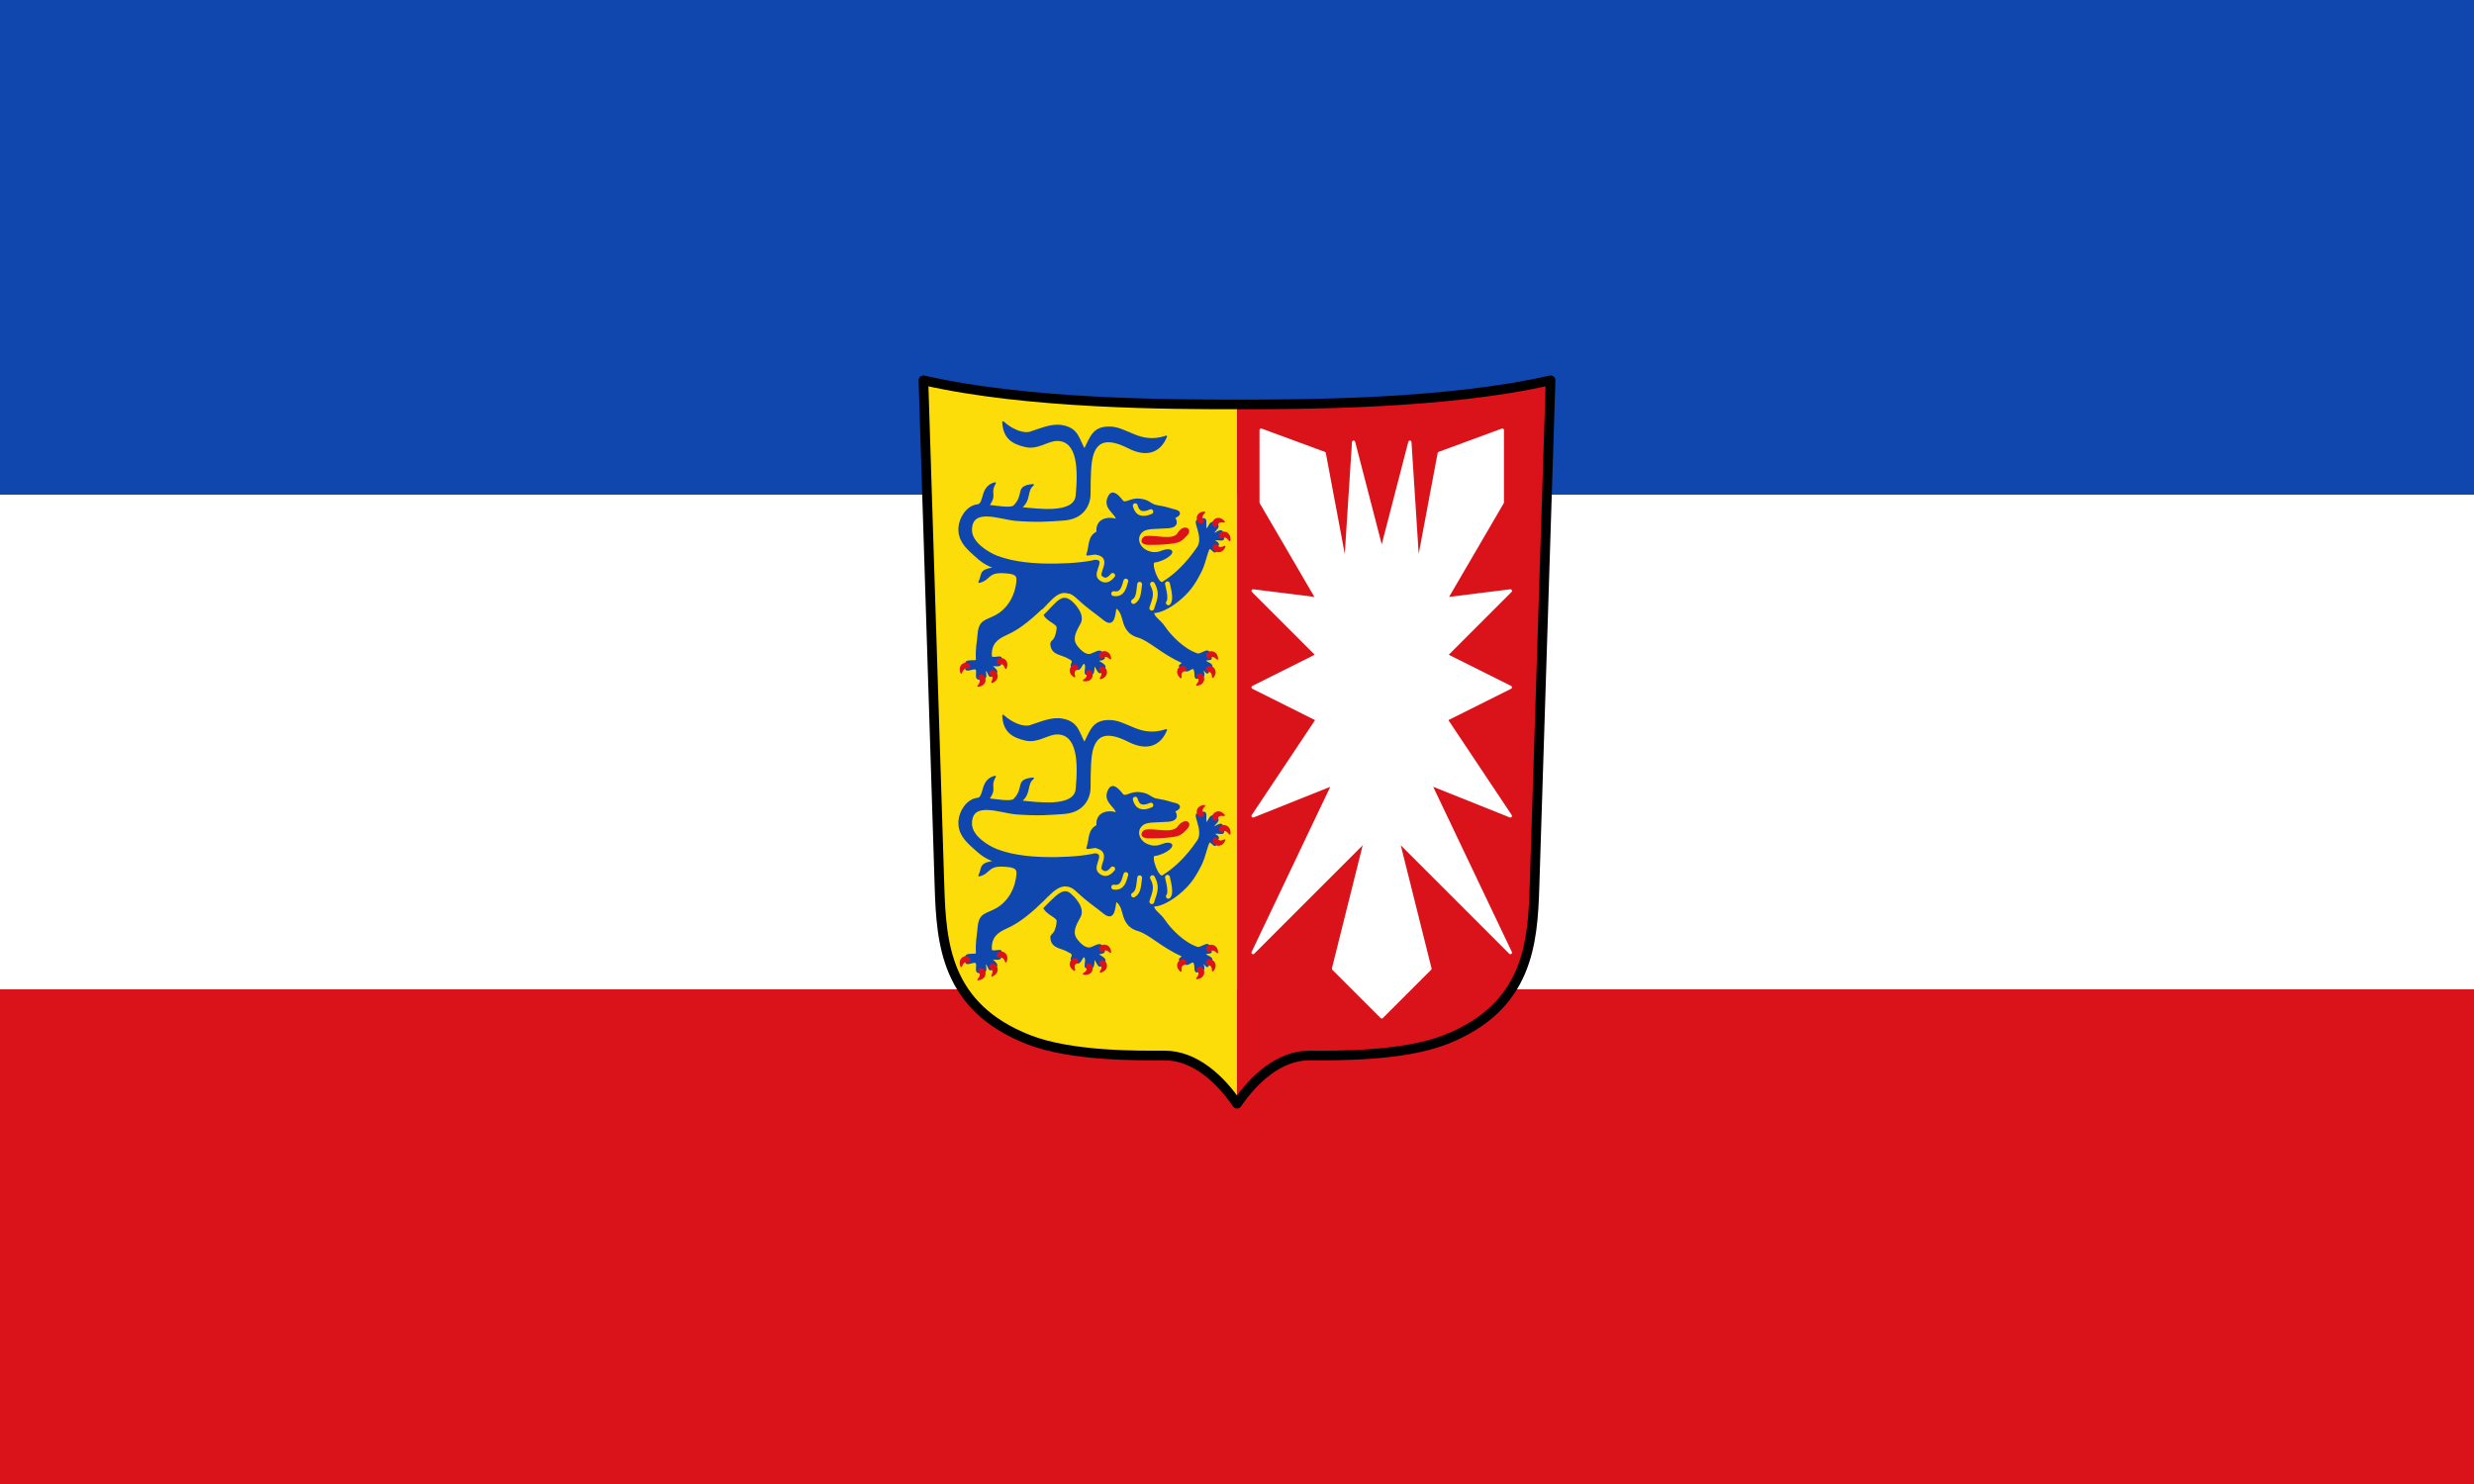
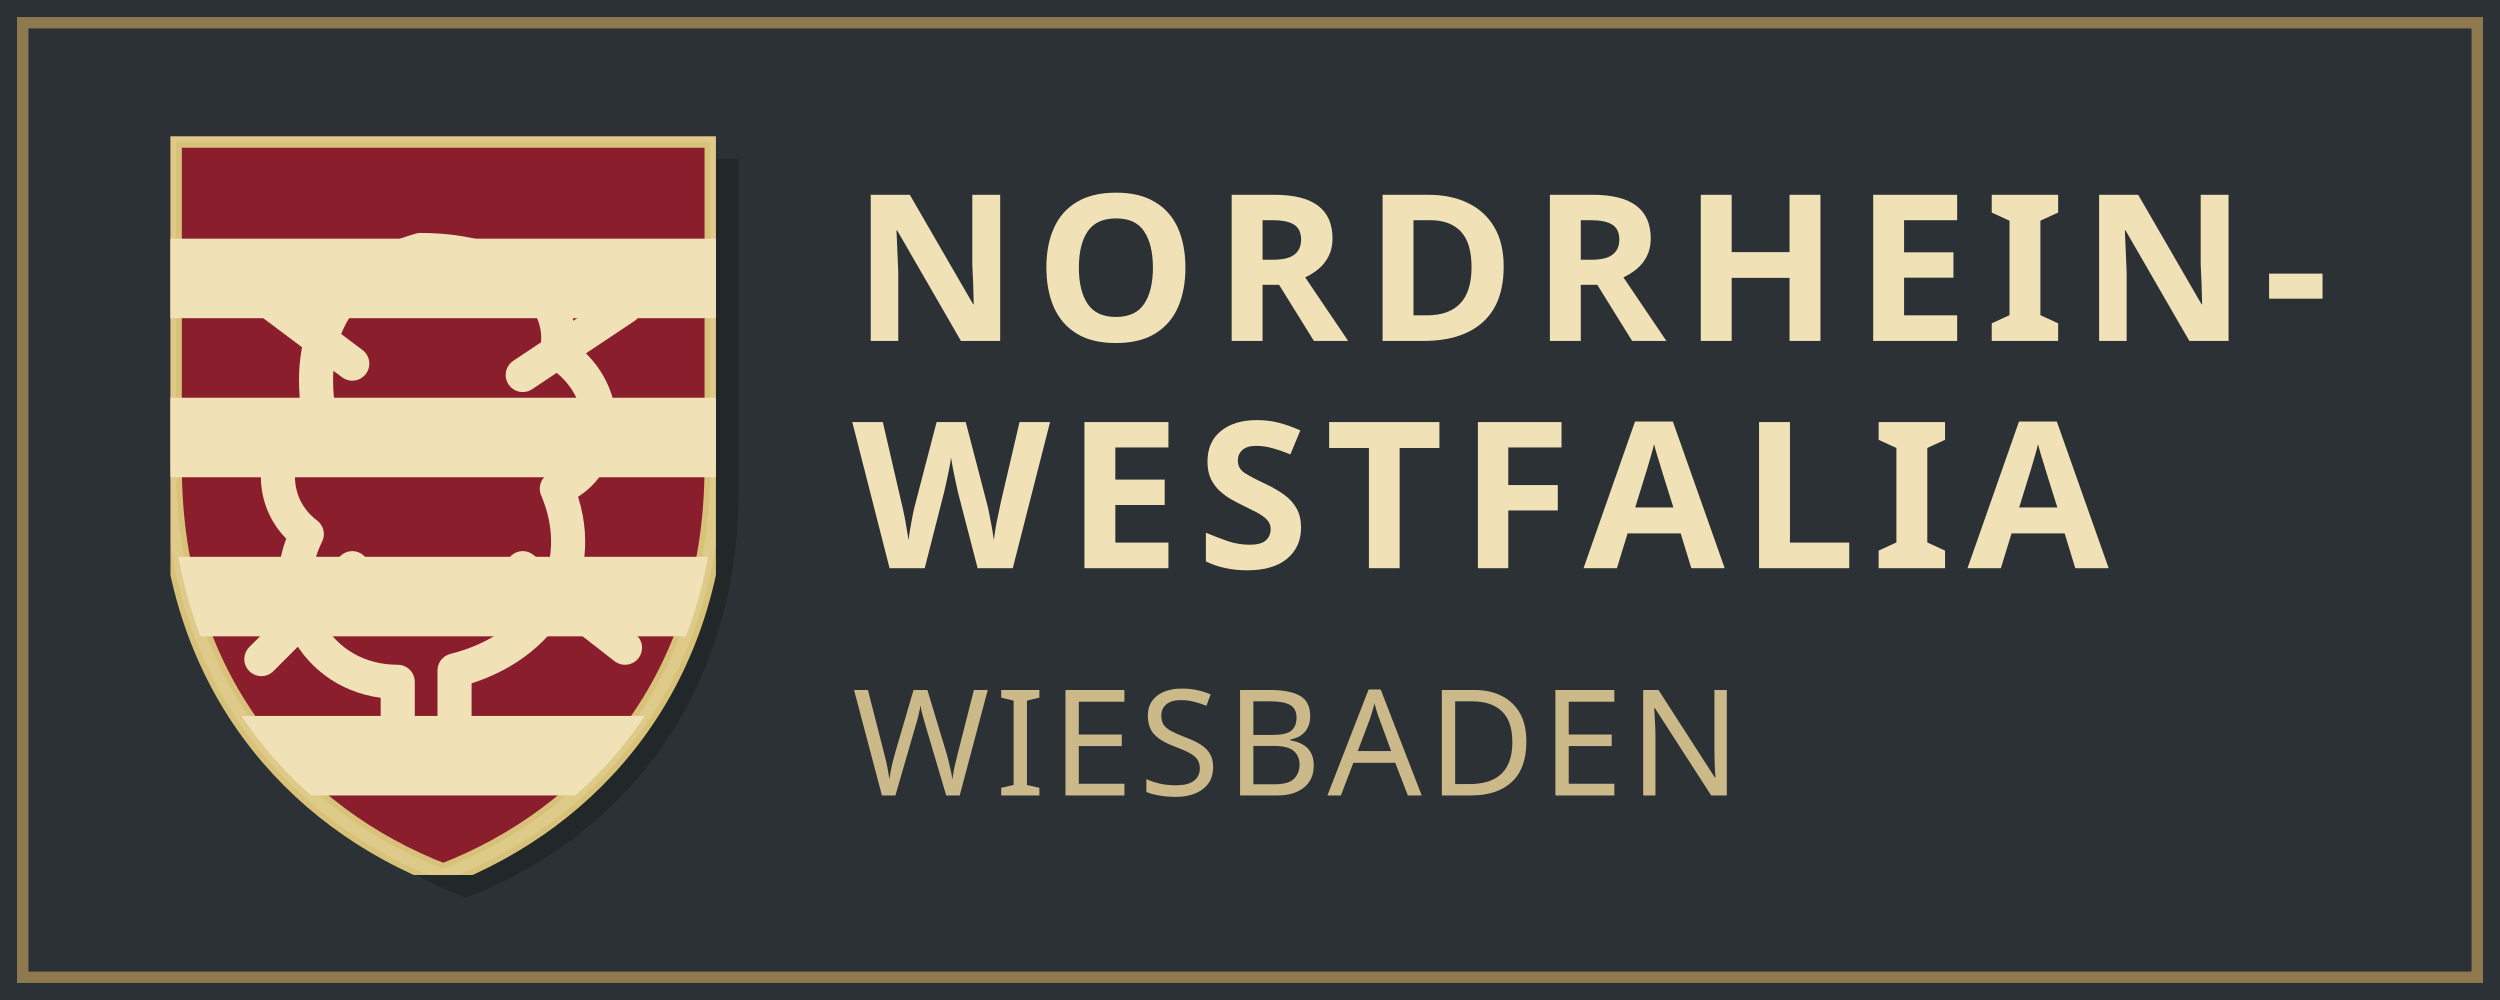
- <svg xmlns="http://www.w3.org/2000/svg" width="1000" height="600">
-   <rect width="1000" height="200" fill="#0f47af" />
-   <rect width="1000" height="200" y="200" fill="#fff" />
-   <rect width="1000" height="200" y="400" fill="#da121a" />
-   <g transform="matrix(.65 0 0 .65 369.35 149.85)">
-     <g fill-rule="evenodd">
-       <path d="m201 22.819c-40 0-129.52 0-195-15l10 315c1.122 35.34 3.923 74.74 55 95 27.2 10.787 70 10 85 10 15 0 34.735 15 45 30" fill="#fcdd09" />
-       <path d="m201.04 22.818c40 0 129.52 0 195-15l-10 315c-1.122 35.34-3.923 74.74-55 95-27.2 10.787-70 10-85 10-15 0-34.735 15-45 30" fill="#da121a" />
-     </g>
-     <g stroke-linejoin="round" stroke-linecap="round">
-       <path d="m396 6l-10 315c-1.122 35.34-3.923 74.74-55 95-27.2 10.787-70 10-85 10-19 0-34.735 15-45 30-10.265-15-26-30-45-30-15 0-57.799.787-85-10-51.08-20.255-53.878-59.662-55-95l-10-315c65.48 15 155 15 195 15 40 0 129.52 0 195-15z" fill="none" stroke="#000" stroke-width="6" />
-       <g fill-rule="evenodd">
-         <path d="m273.5 44.5l-5 77.5-13.249-70.54-39.25-14.464v45l35 60-40-5 40 40-40 20 40 20-40 60 50-20-50 105 70-70-20 80 30 30 30-30-20-80 70 70-50-105 50 20-40-60 40-20-40-20 40-40-40 5 35-60v-45l-39.25 14.464-13.249 70.54-5-77.5-17.5 67.5z" fill="#fff" stroke="#fff" stroke-width="2" />
-         <path d="m157.02 223.49c-16.726 5.569-24.25-5.801-35.739-5.672-9.76.109-11.08 6.03-15.13 14.03-3.801-6.476-3.896-12.96-13.483-14.854-6.766-1.337-13.383 1.85-19.812 3.851-4.429 1.647-11.662-1.192-17.335-6.327.415 9.797 5.779 13.248 14.03 15.13 7.652 1.744 13.821-3.975 19.812-3.851 12.902.268 13.332 17.909 11.832 34.385-1.1 12.09-23.912 8.749-34.671 7.702 6.329-4.957 3.03-10.478 7.705-14.304-11.434 1.026-4.602 5.927-11.832 13.204-1.947 1.959-11.734.134-15.959-.275 5.277-7.152.212-7.152 4.127-14.03-9.403 2.31-5.896 13.189-11.01 13.754-6.352.702-10.93 8.01-11.282 14.03-.422 7.222 3.634 11.793 9.356 16.78 2.808 2.448 5.988 5.904 13.208 8.252-10.676 1.282-7.665 3.946-10.181 8.802 6.734-1.535 4.985-6.384 14.584-6.05 7.842.271 9.462 1.541 9.08 5.502-1.062 11.02-7.086 18.08-12.658 21.18-7.205 4.01-10.813 2.709-11.557 12.378-.375 4.869-1.345 8.092-.963 15.267.11 2.062-8.989-1.054-6.191 3.989-1.883 4.237 3.03 1.333 5.091 1.513 3.173.277-1.47 8.07 3.99 6.05 4.823 1.241 1.212-5.743 2.614-5.226 2.648.976 1.53 6.315 4.953 2.476 5.577-.955-3.177-5.523-.963-5.364 3.867.277 6.707.642 4.54-2.751 4.052-4.579-4.896-.194-5.091-2.888-.564-7.816 3.829-11.135 9.493-13.616 8.929-3.911 15.901-10.542 22.843-16.833-1.369 8.238 9.373 9.124 8.939 12.982-1.116 9.93-4.528 6.861-3.852 10.856.985 5.821 6.842 5.065 11.191 7.967 5.23 2.112-2.041 5.128 3.781 5.475 3 4.481 3.988-4.282 5.94-2.292 1.94 1.977-1.738 8.101 2.396 6.274 4.65 2.479 2.159-7.105 3.658-5.174 2.027 2.612 3.057 7.145 4.692 2.523 5.541-2.133-5.081-5.426-2.685-5.696 2.581-.291 5.684-.812 2.557-3.01-.061-4.589-4.044-1.431-6.799-.522-3.075 1.014-6.315-1.76-8.772-4.851-3.628-4.563-1.352-8.926 1.651-14.304 4.658-8.341-10.831-17.299-8.53-18.705 2.102-1.284 4.546.367 7.154 2.751 7.35 6.716 10.488 8.474 15.684 12.654 6.311 5.562 7.16.153 7.98-5.777.263-1.899 3.153.44 4.424 5.221 1.212 4.558 2.464 9.895 9.61 11.982 7.315 2.136 14.553 10.07 27.1 15.668 2.384 1.405-4.471 2.469.939 3.584 2.335 4.885 5.417-1.627 6.957.975 1.351 2.285-.817 7.678 3.627 4.59 4.479 1.03.496-5.373 1.551-5.02 1.234.419 3.501 5.422 3.624.42 5.869-2.997-3.159-4.345-2.071-5.468 1.378-1.422 5.842.513 2.426-3.465.285-5.193-4.875.357-7.282-.433-8.71-2.859-16.961-11.684-20.362-16.78-3.082-4.618-7.28-6.235-6.879-9.353 4.769.288 11.842-4.253 15.959-7.702 5.774-4.836 9.283-9.195 13.758-18.293 2.376-4.83 4.078-14.478 5.366-13.891 1.825.832 4.266 5.137 3.302-.55 5.161-2.364-2.393-3.955-.655-4.579 2.486-.893 7.434 1.59 5.057-2.435 1.142-6.911-5.941.483-5.641-1.513.285-1.896 5.823-4.888.698-5.948-2.559-3.21-4.046 5.056-5.1 3.197-1.302-2.294 1.611-8.81-3.95-5.163-5.958-1.964 3.573 9.603-1.279 16.716-7.624 11.179-15.04 17.537-21.738 21.731-3.02 1.891-8.156-12.579-5.228-12.929 7.122-.849 14.407-7.05 8.53-7.299-3.647-.155-6.435 3.671-13.208.697-5.464-2.399-7.42-9.15-2.476-12.654 2.856-2.024 8.125-1.532 15.684-2.063 3.384-.238 6.658-1.624 3.852-6.189 4.272-1.65 3.806-3.764.413-4.539-3.668-.838-4.801-1.664-10.869-2.613-4.803-.751-4.734-3.528-11.282-4.126-5.895-.539-8.689 3.455-10.731.825-2.544-3.276-5.838-6.672-7.98-3.03-4.392 7.479 4.587 10.736 4.678 14.854-5.913-1.873-12.921-.054-12.11 7.702-5.77 2.934-4.288 8.344-6.329 14.03 2.926.204 7.04-2.36 7.98 2.476-3.562 2.355-17.934 3.452-26.966 3.576-13.483.185-26.465-.848-37.15-4.951-5.252-2.02-16.06-8.381-15.959-16.505.183-14.773 18.305-6.751 28.342-6.05 13.652.951 19.633.385 29.17-.275 12.375-.857 16.193-9.515 16.235-15.954.063-9.847.061-19.806 1.926-25.03 2.381-6.672 7.444-11.413 22.288-3.851 12.211 6.22 19.902 1.671 23.356-6.982z" fill="#0f47af" stroke="#0f47af" />
+ <svg xmlns="http://www.w3.org/2000/svg" width="220" height="88" viewBox="0 0 220 88">
+   <defs>
+     <symbol id="shield-base" viewBox="0 0 48 65">
+       <path d="M0 0 H48 V29                C48 48 37 60 24 65                C11 60 0 48 0 29 Z" />
+     </symbol>
+     <symbol id="hessen-shield" viewBox="0 0 48 65">
+       <use href="#shield-base" fill="#8B1E2D" stroke="#D8C27A" stroke-width="2" />
+       <g clip-path="url(#shieldClip)">
+         <rect x="0" y="9" width="48" height="7" fill="#F0E2B6" />
+         <rect x="0" y="23" width="48" height="7" fill="#F0E2B6" />
+         <rect x="0" y="37" width="48" height="7" fill="#F0E2B6" />
+         <rect x="0" y="51" width="48" height="7" fill="#F0E2B6" />
+         <path d="M22 10                  C15 12 12 17 13 24                  C9 26 8 32 12 35                  C9 41 13 48 20 48                  L20 56                  L25 56                  L25 47                  C33 45 37 38 34 31                  C39 29 39 22 34 19                  C35 14 30 10 22 10 Z" fill="none" stroke="#F0E2B6" stroke-width="3" stroke-linecap="round" stroke-linejoin="round" />
+         <path d="M16 20 L8 14                  M31 21 L40 15                  M16 38 L8 46                  M31 38 L40 45" fill="none" stroke="#F0E2B6" stroke-width="3" stroke-linecap="round" />
      </g>
-       <path d="m78.2 334.56c9.261-9.02 14.478-16.703 21.867-9.203m57.693-10.209c1.475 5.881 2 10.339.55 11.832m-9.89-11.59c3.615 6.579.805 10.406-.389 14.924m-7.569-14.877c-.693 5.02-.55 8.817-3.797 10.751m-4.784-12.743c-1.226 4.117-2.084 8.663-7.569 7.814m-11.366-22.644c8.563 1.571-.27 9.696 2.98 12.69 2.319 2.137 4.788 2.299 7.783-1.362m14.01-43.38c1.298 5.121 4.765 5.905 9.728 3.696" fill="none" stroke="#fcdd09" stroke-width="3" />
-       <g fill="#da121a" stroke="#da121a">
-         <path d="m29.512 370.52c-1.455-3.544.704-5.835 3.108-5.831 2.54.003 2.668 3.436.674 2.938-2.033-.508-3.079.891-3.782 2.893z" />
-         <path d="m40.04 378.75c3.811-.406 4.8-3.393 3.653-5.507-1.211-2.232-4.293-.713-2.906.805 1.413 1.546.68 3.131-.747 4.702z" />
-         <path d="m48.749 376.36c3.516-1.523 3.57-4.669 1.845-6.345-1.821-1.77-4.31.599-2.534 1.634 1.81 1.055 1.583 2.786.688 4.711z" />
-         <path d="m57.24 367.62c1.455-3.544-.704-5.835-3.108-5.831-2.54.003-2.668 3.436-.674 2.938 2.033-.508 3.079.891 3.782 2.893z" />
-         <path d="m193.32 292.02c-1.451 3.546-4.596 3.664-6.308 1.975-1.807-1.784.51-4.32 1.582-2.566 1.092 1.787 2.819 1.525 4.726.591z" />
-         <path d="m196.4 288.13c.482-3.801-2.199-5.45-4.52-4.821-2.451.664-1.682 4.01.115 3.01 1.831-1.019 3.205.059 4.405 1.809z" />
-         <path d="m192.96 276.58c-2.407-2.981-5.455-2.192-6.609-.083-1.219 2.227 1.729 3.992 2.252 2 .533-2.026 2.263-2.269 4.357-1.922z" />
-         <path d="m180.74 270.68c-3.828.186-4.987 3.112-3.964 5.287 1.08 2.298 4.244.958 2.947-.636-1.322-1.625-.499-3.165 1.017-4.651z" />
-         <path d="m122.28 361.64c-.392-3.811-3.377-4.811-5.495-3.672-2.237 1.202-.728 4.289.794 2.908 1.552-1.407 3.135-.669 4.701.764z" />
-         <path d="m116.19 374c3.687-1.046 4.155-4.158 2.667-6.05-1.572-1.994-4.351.025-2.727 1.285 1.655 1.284 1.201 2.971.061 4.761z" />
-         <path d="m105.64 375.22c3.768.699 5.57-1.881 5.075-4.234-.523-2.485-3.91-1.909-3.01-.059.913 1.886-.243 3.195-2.06 4.293z" />
-         <path d="m99.9 372.85c-3.285-1.972-2.924-5.098-.994-6.532 2.038-1.515 4.194 1.161 2.297 1.953-1.933.808-1.936 2.554-1.303 4.579z" />
-         <path d="m166.07 373.42c-2.881-2.527-1.967-5.538.188-6.605 2.276-1.127 3.919 1.89 1.911 2.331-2.046.45-2.361 2.168-2.099 4.274z" />
-         <path d="m176.1 378.06c3.804-.466 4.745-3.47 3.565-5.564-1.246-2.212-4.303-.644-2.893.851 1.438 1.524.73 3.12-.672 4.713z" />
-         <path d="m185.97 373.24c2.408-2.98.995-5.792-1.311-6.476-2.435-.723-3.54 2.53-1.486 2.623 2.093.095 2.696 1.734 2.797 3.854z" />
-         <path d="m188.79 361.84c-.242-3.823-3.185-4.94-5.346-3.886-2.283 1.113-.897 4.257.679 2.937 1.606-1.345 3.159-.545 4.667.949z" />
-         <path d="m144.09 286.01c5.853-1.066 16.78 2.737 20.395-2.167 3.982-5.402 8.517-2.745 5.228.825-3.441 3.735-4.941 4.404-8.392 4.904-5.369.778-10.183.901-14.835.882-6.805-.027-4.055-4.142-2.396-4.444z" />
-       </g>
-       <path d="m157.02 40.938c-16.726 5.569-24.25-5.801-35.739-5.672-9.76.109-11.08 6.03-15.13 14.03-3.801-6.476-3.896-12.96-13.483-14.854-6.766-1.337-13.383 1.85-19.812 3.851-4.429 1.647-11.662-1.192-17.335-6.327.415 9.797 5.779 13.248 14.03 15.13 7.652 1.744 13.821-3.975 19.812-3.851 12.902.268 13.332 17.909 11.832 34.385-1.1 12.09-23.912 8.749-34.671 7.702 6.329-4.957 3.03-10.478 7.705-14.304-11.434 1.026-4.602 5.927-11.832 13.204-1.947 1.959-11.734.134-15.959-.275 5.277-7.152.212-7.152 4.127-14.03-9.403 2.31-5.896 13.189-11.01 13.754-6.352.702-10.93 8.01-11.282 14.03-.422 7.222 3.634 11.793 9.356 16.78 2.808 2.448 5.988 5.904 13.208 8.252-10.676 1.282-7.665 3.946-10.181 8.802 6.734-1.535 4.985-6.384 14.584-6.05 7.842.271 9.462 1.541 9.08 5.502-1.062 11.02-7.086 18.08-12.658 21.18-7.205 4.01-10.813 2.709-11.557 12.378-.375 4.869-1.345 8.092-.963 15.267.11 2.062-8.989-1.054-6.191 3.989-1.883 4.237 3.03 1.333 5.091 1.513 3.173.277-1.47 8.07 3.99 6.05 4.823 1.241 1.212-5.743 2.614-5.226 2.648.976 1.53 6.315 4.953 2.476 5.577-.955-3.177-5.523-.963-5.364 3.867.277 6.707.642 4.54-2.751 4.052-4.578-4.896-.194-5.091-2.888-.564-7.816 3.829-11.135 9.493-13.616 8.929-3.911 15.901-10.542 22.843-16.833-1.369 8.238 9.373 9.124 8.939 12.982-1.116 9.93-4.528 6.861-3.852 10.856.985 5.821 6.842 5.065 11.191 7.967 5.23 2.112-2.041 5.128 3.781 5.475 3 4.481 3.988-4.282 5.94-2.292 1.94 1.977-1.738 8.101 2.396 6.274 4.65 2.479 2.159-7.105 3.658-5.174 2.027 2.612 3.057 7.145 4.692 2.523 5.541-2.133-5.081-5.426-2.685-5.696 2.581-.291 5.684-.812 2.557-3.01-.061-4.589-4.044-1.431-6.799-.523-3.075 1.014-6.315-1.76-8.772-4.851-3.628-4.563-1.352-8.926 1.651-14.304 4.658-8.341-10.831-17.299-8.53-18.705 2.102-1.284 4.546.367 7.154 2.751 7.35 6.716 10.488 8.474 15.684 12.654 6.311 5.562 7.16.153 7.98-5.777.263-1.899 3.153.44 4.424 5.221 1.212 4.558 2.464 9.895 9.61 11.982 7.315 2.136 14.553 10.07 27.1 15.668 2.384 1.405-4.471 2.469.939 3.584 2.335 4.885 5.417-1.627 6.957.975 1.351 2.285-.817 7.678 3.627 4.59 4.479 1.03.496-5.373 1.551-5.02 1.234.419 3.501 5.422 3.624.42 5.869-2.997-3.159-4.345-2.071-5.468 1.378-1.422 5.842.513 2.426-3.465.285-5.193-4.875.357-7.282-.433-8.71-2.859-16.961-11.684-20.362-16.78-3.082-4.618-7.28-6.235-6.879-9.353 4.769.288 11.842-4.254 15.959-7.702 5.774-4.836 9.283-9.195 13.758-18.293 2.376-4.83 4.078-14.478 5.366-13.891 1.825.832 4.266 5.137 3.302-.55 5.161-2.364-2.393-3.955-.655-4.579 2.486-.893 7.434 1.59 5.057-2.435 1.142-6.911-5.941.483-5.641-1.513.285-1.896 5.823-4.888.698-5.948-2.559-3.21-4.046 5.056-5.1 3.197-1.302-2.294 1.611-8.81-3.95-5.163-5.958-1.964 3.573 9.603-1.279 16.716-7.624 11.179-15.04 17.537-21.738 21.731-3.02 1.891-8.156-12.579-5.228-12.929 7.122-.849 14.407-7.05 8.53-7.299-3.647-.155-6.435 3.671-13.208.697-5.464-2.399-7.42-9.15-2.476-12.654 2.856-2.024 8.125-1.532 15.684-2.063 3.384-.238 6.658-1.624 3.852-6.189 4.272-1.65 3.806-3.764.413-4.539-3.668-.838-4.801-1.664-10.869-2.613-4.803-.751-4.734-3.528-11.282-4.126-5.895-.539-8.689 3.455-10.731.825-2.544-3.276-5.838-6.672-7.98-3.03-4.392 7.479 4.587 10.736 4.678 14.854-5.913-1.873-12.921-.054-12.11 7.702-5.77 2.934-4.288 8.344-6.329 14.03 2.926.204 7.04-2.36 7.98 2.476-3.562 2.355-17.934 3.452-26.966 3.576-13.483.185-26.465-.848-37.15-4.951-5.252-2.02-16.06-8.381-15.959-16.505.183-14.773 18.305-6.751 28.342-6.05 13.652.951 19.633.385 29.17-.275 12.375-.857 16.193-9.515 16.235-15.954.063-9.847.061-19.806 1.926-25.03 2.381-6.672 7.444-11.413 22.288-3.851 12.211 6.22 19.902 1.671 23.356-6.982z" fill="#0f47af" fill-rule="evenodd" stroke="#0f47af" />
-       <path d="m78.974 151.62c9.261-9.02 12.533-15.925 20.894-9.01m57.887-10.01c1.475 5.881 2 10.339.55 11.832m-9.89-11.59c3.615 6.579.805 10.406-.389 14.924m-7.569-14.877c-.693 5.02-.55 8.817-3.797 10.751m-4.784-12.743c-1.226 4.117-2.084 8.663-7.569 7.814m-11.171-22.644c8.758.987-.464 9.696 2.785 12.69 2.319 2.137 4.788 2.299 7.783-1.362m14.01-43.38c1.298 5.121 4.765 5.905 9.728 3.696" fill="none" stroke="#fcdd09" stroke-width="3" />
-       <g fill="#da121a" stroke="#da121a">
-         <path d="m29.512 187.96c-1.455-3.544.704-5.835 3.108-5.831 2.54.003 2.668 3.436.674 2.938-2.033-.508-3.079.891-3.782 2.893z" />
-         <path d="m40.04 196.2c3.811-.406 4.8-3.393 3.653-5.507-1.211-2.232-4.293-.713-2.906.805 1.413 1.546.68 3.131-.747 4.702z" />
-         <path d="m48.749 193.81c3.516-1.523 3.57-4.669 1.845-6.345-1.821-1.77-4.31.599-2.534 1.634 1.81 1.055 1.583 2.786.688 4.711z" />
-         <path d="m57.24 185.07c1.455-3.544-.704-5.835-3.108-5.831-2.54.003-2.668 3.436-.674 2.938 2.033-.508 3.079.891 3.782 2.893z" />
-         <path d="m193.32 109.47c-1.451 3.546-4.596 3.664-6.308 1.975-1.807-1.784.51-4.32 1.582-2.566 1.092 1.787 2.819 1.525 4.726.591z" />
-         <path d="m196.4 105.58c.482-3.801-2.199-5.45-4.52-4.821-2.451.664-1.682 4.01.115 3.01 1.831-1.019 3.205.059 4.405 1.809z" />
-         <path d="m192.96 94.03c-2.407-2.981-5.455-2.192-6.609-.083-1.219 2.227 1.729 3.992 2.252 2 .533-2.026 2.263-2.269 4.357-1.922z" />
-         <path d="m180.74 88.12c-3.828.186-4.987 3.112-3.964 5.287 1.08 2.298 4.244.958 2.947-.636-1.322-1.625-.499-3.165 1.017-4.651z" />
-         <path d="m122.28 179.09c-.392-3.811-3.377-4.811-5.495-3.672-2.237 1.202-.728 4.289.794 2.908 1.552-1.407 3.135-.669 4.701.764z" />
-         <path d="m116.19 191.44c3.687-1.046 4.155-4.158 2.667-6.05-1.572-1.994-4.351.025-2.727 1.285 1.655 1.284 1.201 2.971.061 4.761z" />
-         <path d="m105.64 192.66c3.768.699 5.57-1.881 5.075-4.234-.523-2.485-3.91-1.909-3.01-.059.913 1.886-.243 3.195-2.06 4.293z" />
-         <path d="m99.9 190.29c-3.285-1.972-2.924-5.098-.994-6.532 2.038-1.515 4.194 1.161 2.297 1.953-1.933.808-1.936 2.554-1.303 4.579z" />
-         <path d="m166.07 190.86c-2.881-2.527-1.967-5.538.188-6.605 2.276-1.127 3.919 1.89 1.911 2.331-2.046.45-2.361 2.168-2.099 4.274z" />
-         <path d="m176.1 195.51c3.804-.466 4.745-3.47 3.565-5.564-1.246-2.212-4.303-.644-2.893.851 1.438 1.524.73 3.12-.672 4.713z" />
-         <path d="m185.97 190.69c2.408-2.98.995-5.792-1.311-6.476-2.435-.723-3.54 2.53-1.486 2.623 2.093.095 2.696 1.734 2.797 3.854z" />
-         <path d="m188.79 179.29c-.242-3.823-3.185-4.94-5.346-3.886-2.283 1.113-.897 4.257.679 2.937 1.606-1.345 3.159-.545 4.667.949z" />
-         <path d="m144.09 103.45c5.853-1.066 17.244 3.047 20.395-2.167 3.432-5.678 8.517-2.745 5.228.825-3.441 3.735-4.941 4.404-8.392 4.904-5.369.778-10.183.901-14.835.882-6.805-.028-4.055-4.142-2.396-4.444z" />
-       </g>
-     </g>
-   </g>
+       <use href="#shield-base" fill="none" stroke="#F0E2B6" stroke-width="1" opacity="0.25" />
+     </symbol>
+     <clipPath id="shieldClip">
+       <path d="M0 0 H48 V29                C48 48 37 60 24 65                C11 60 0 48 0 29 Z" />
+     </clipPath>
+   </defs>
+   <rect x="0" y="0" width="220" height="88" fill="#2B3134" />
+   <rect x="2" y="2" width="216" height="84" rx="0" fill="#2B3134" stroke="#8F7A4F" stroke-width="1" />
+   <use href="#shield-base" x="17" y="14" width="48" height="65" fill="#111315" opacity="0.35" />
+   <use href="#hessen-shield" x="15" y="12" width="48" height="65" />
+   <text x="75" y="30" font-family="Futura, 'Futura PT', 'Trebuchet MS', sans-serif" font-size="18" font-weight="700" letter-spacing="1.4" fill="#F0E2B6">
+     NORDRHEIN-
+   </text>
+   <text x="75" y="50" font-family="Futura, 'Futura PT', 'Trebuchet MS', sans-serif" font-size="18" font-weight="700" letter-spacing="1.4" fill="#F0E2B6">
+     WESTFALIA
+   </text>
+   <text x="75" y="70" font-family="Futura, 'Futura PT', 'Trebuchet MS', sans-serif" font-size="13" font-weight="400" letter-spacing="0.5" fill="#CBB98A">
+     WIESBADEN
+   </text>
</svg>
